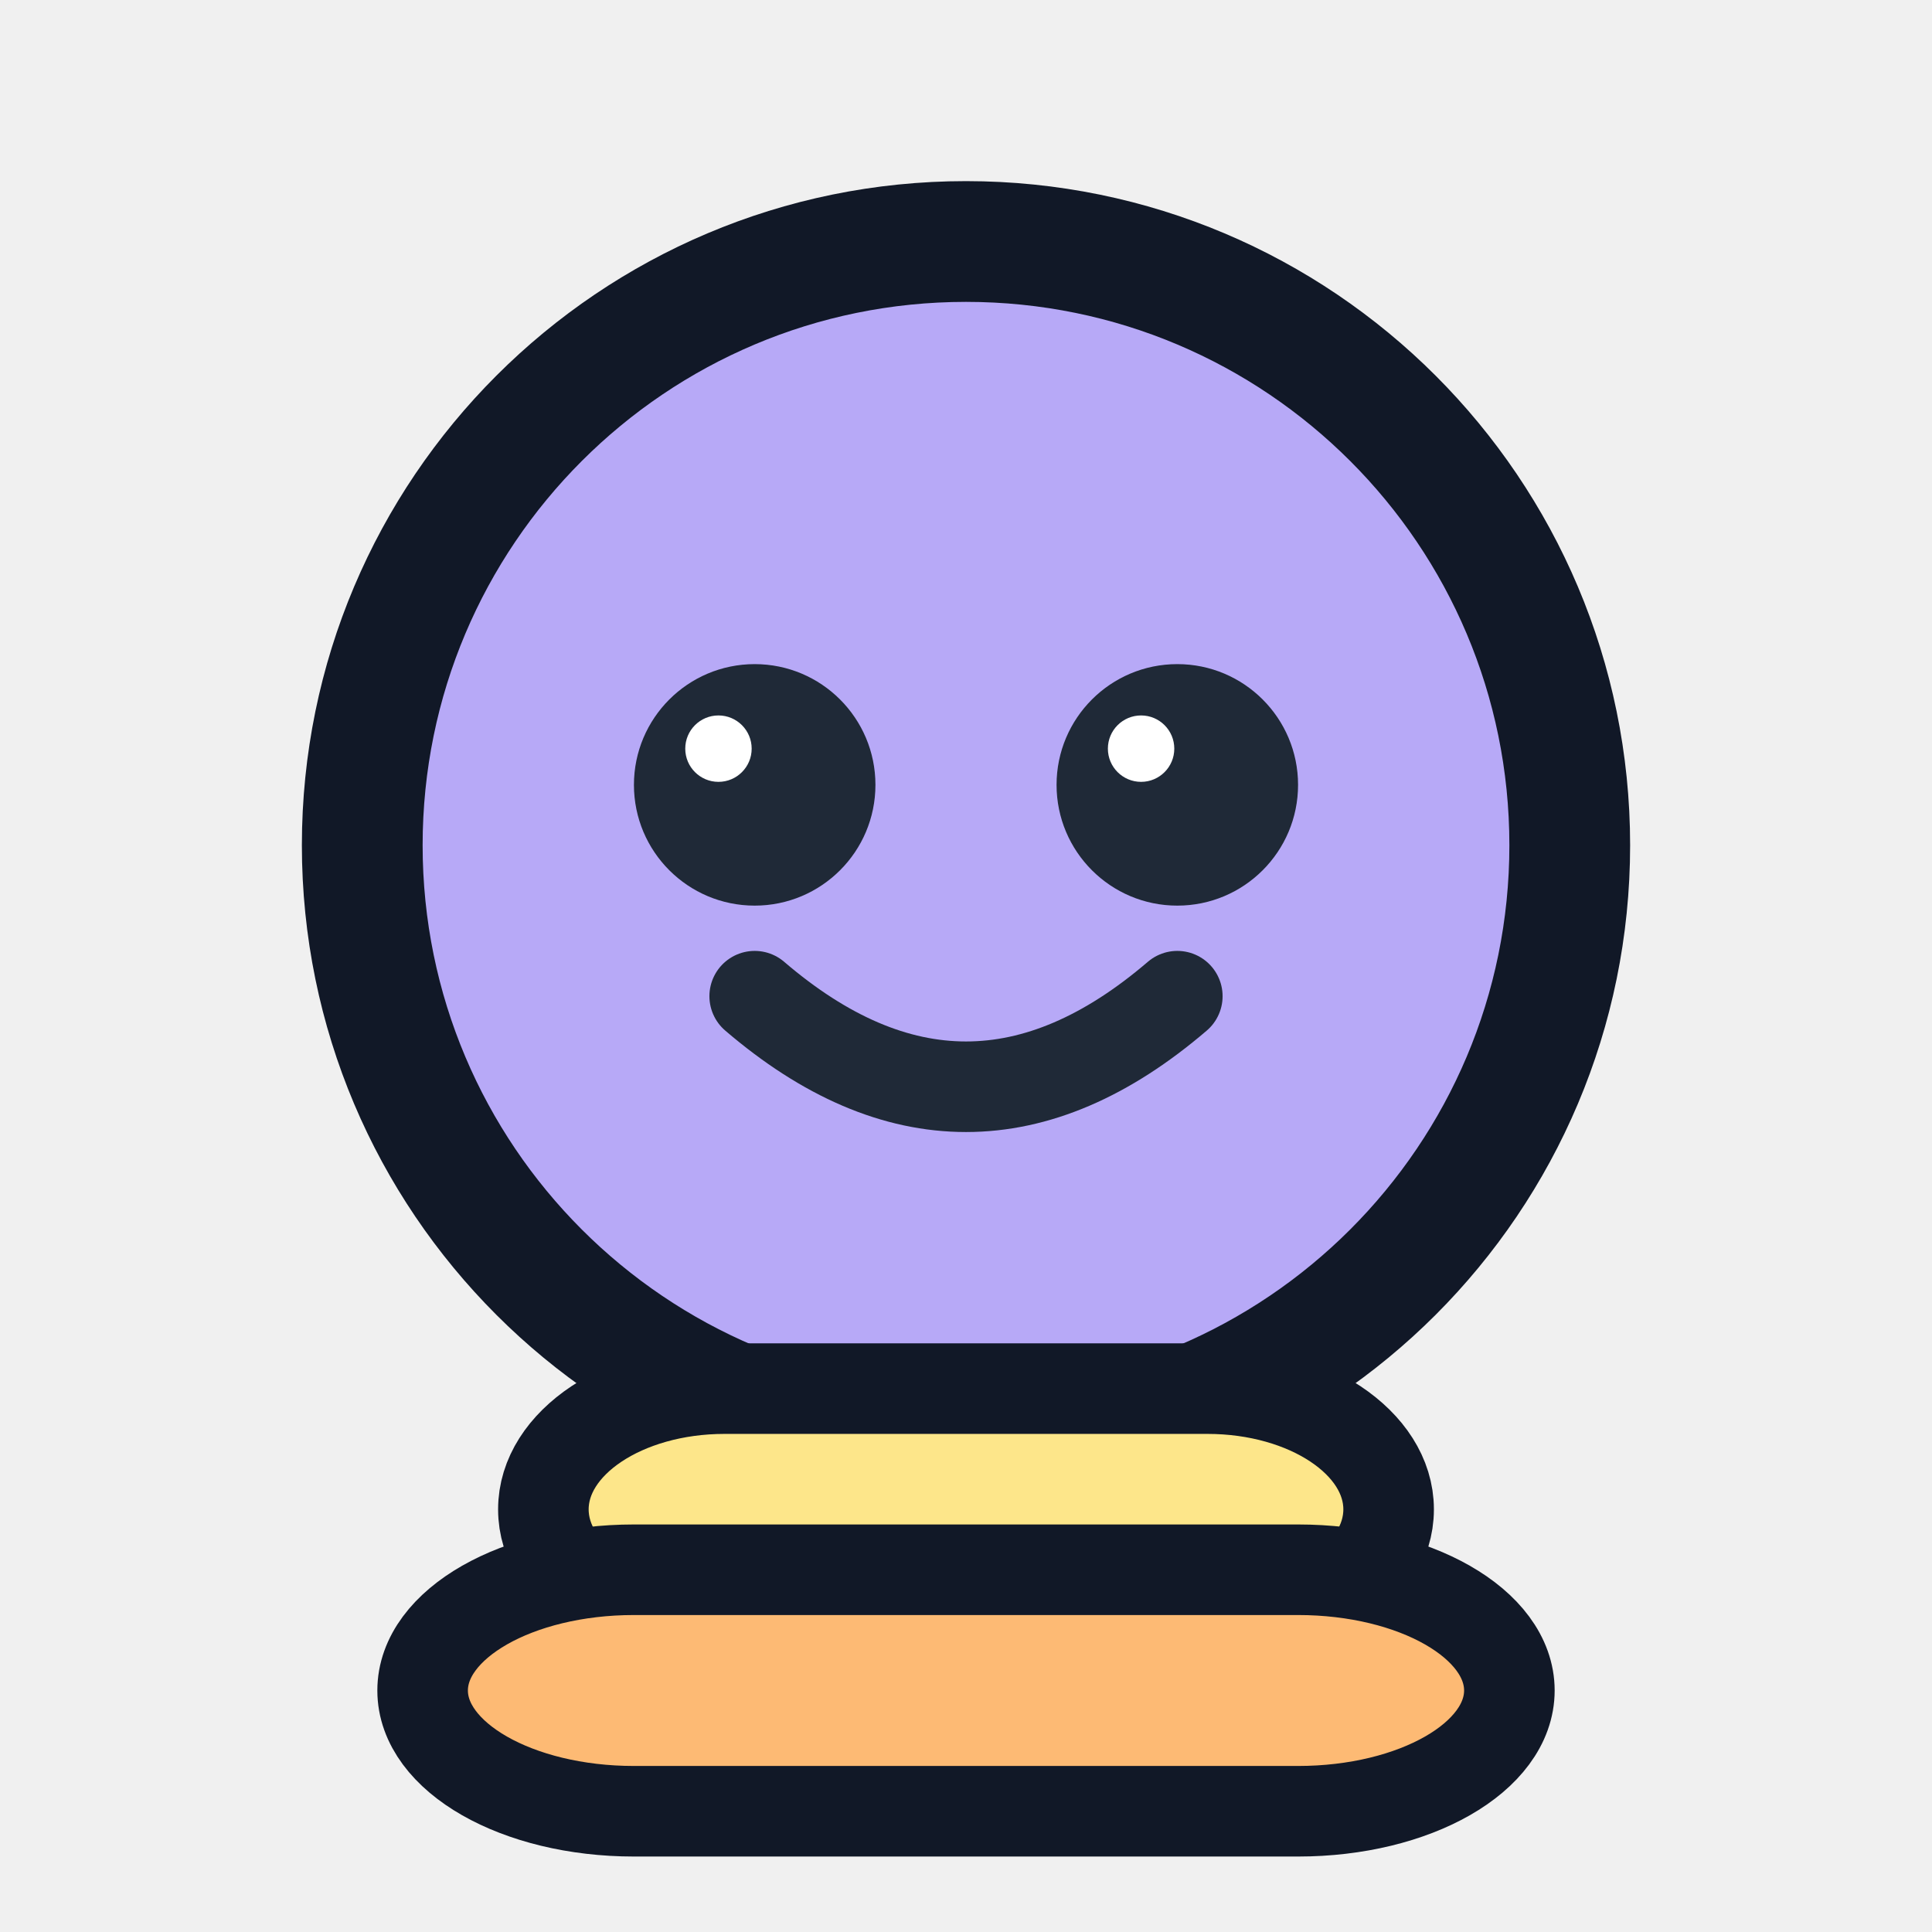
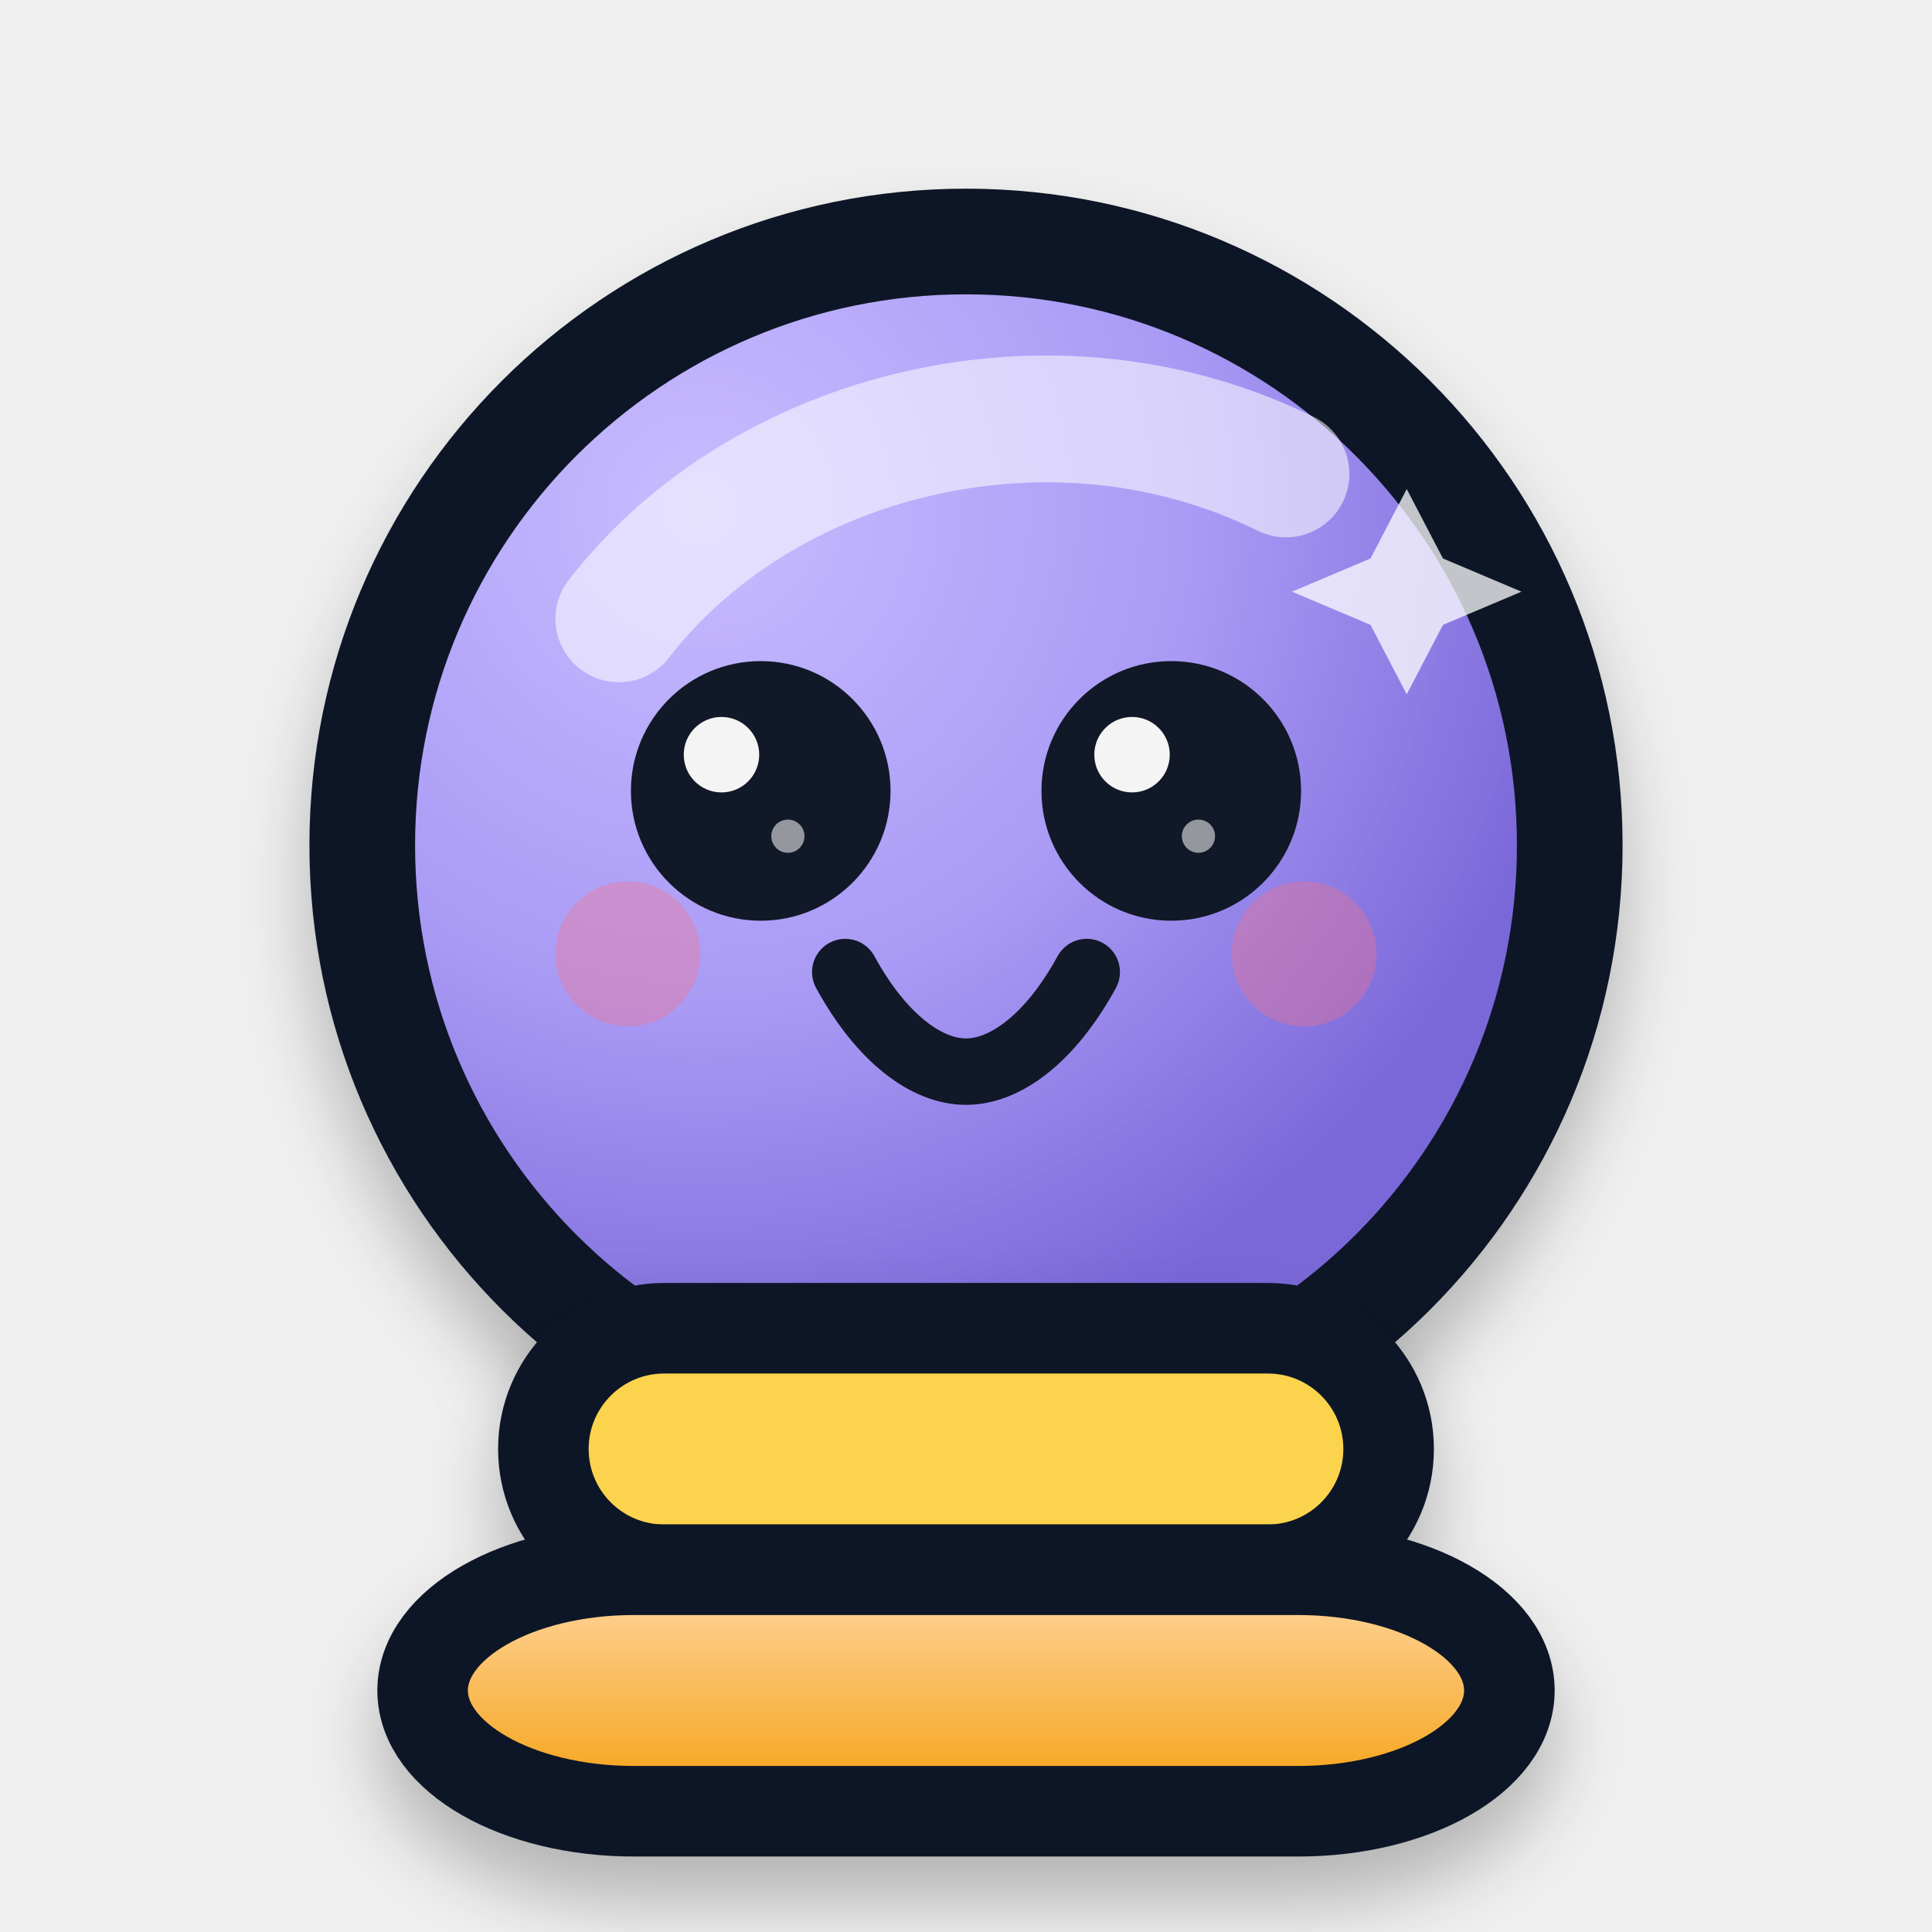
- <svg xmlns="http://www.w3.org/2000/svg" viewBox="0 0 64 64">
-   <circle cx="32" cy="28" r="20" fill="#b7a9f7" stroke="#111827" stroke-width="4" />
-   <circle cx="25" cy="26" r="4" fill="#1f2937" />
-   <circle cx="39" cy="26" r="4" fill="#1f2937" />
-   <circle cx="23.8" cy="24.8" r="1.1" fill="#ffffff" />
-   <circle cx="37.8" cy="24.8" r="1.1" fill="#ffffff" />
-   <path d="M25 33        Q32 39 39 33" fill="none" stroke="#1f2937" stroke-width="3" stroke-linecap="round" />
-   <rect x="18" y="46" rx="6" ry="6" width="28" height="8" fill="#fde68a" stroke="#111827" stroke-width="3" />
-   <rect x="14" y="52" rx="7" ry="7" width="36" height="8" fill="#fdba74" stroke="#111827" stroke-width="3" />
+ <svg xmlns="http://www.w3.org/2000/svg" viewBox="0 0 64 64" role="img" aria-label="Cute purple crystal ball favicon">
+   <defs>
+     <radialGradient id="ballGrad" cx="28%" cy="22%" r="75%">
+       <stop offset="0%" stop-color="#c8bcff" />
+       <stop offset="55%" stop-color="#a99af5" />
+       <stop offset="100%" stop-color="#7a67d8" />
+     </radialGradient>
+     <linearGradient id="baseGrad" x1="0" y1="0" x2="0" y2="1">
+       <stop offset="0%" stop-color="#ffd9a6" />
+       <stop offset="100%" stop-color="#f59e0b" />
+     </linearGradient>
+     <filter id="softShadow" x="-30%" y="-30%" width="160%" height="160%">
+       <feDropShadow dx="0" dy="1.5" stdDeviation="1.2" flood-color="#000000" flood-opacity="0.25" />
+     </filter>
+   </defs>
+   <g filter="url(#softShadow)">
+     <circle cx="32" cy="28" r="20" fill="url(#ballGrad)" stroke="#111827" stroke-width="3.5" />
+     <path d="M20.5 20.5c4.8-6.2 14.4-8.6 22.1-4.8" fill="none" stroke="#ffffff" stroke-opacity="0.55" stroke-width="4.2" stroke-linecap="round" />
+   </g>
+   <g>
+     <circle cx="25.2" cy="26.2" r="4.3" fill="#111827" />
+     <circle cx="38.8" cy="26.2" r="4.3" fill="#111827" />
+     <circle cx="23.9" cy="25.0" r="1.25" fill="#ffffff" opacity="0.95" />
+     <circle cx="37.5" cy="25.0" r="1.25" fill="#ffffff" opacity="0.95" />
+     <circle cx="26.1" cy="27.7" r="0.55" fill="#ffffff" opacity="0.55" />
+     <circle cx="39.7" cy="27.7" r="0.55" fill="#ffffff" opacity="0.55" />
+     <circle cx="20.8" cy="31.6" r="2.4" fill="#fb7185" opacity="0.35" />
+     <circle cx="43.2" cy="31.6" r="2.4" fill="#fb7185" opacity="0.35" />
+     <path d="M28 32.2c1.2 2.2 2.7 3.3 4 3.3s2.8-1.1 4-3.3" fill="none" stroke="#111827" stroke-width="2.2" stroke-linecap="round" stroke-linejoin="round" />
+   </g>
+   <path d="M46.6 16.2l1.2 2.3 2.6 1.1-2.6 1.1-1.2 2.3-1.2-2.3-2.6-1.1 2.6-1.1z" fill="#ffffff" opacity="0.75" />
+   <g filter="url(#softShadow)">
+     <rect x="18" y="44" width="28" height="8" rx="4" ry="4" fill="#fcd34d" stroke="#111827" stroke-width="3" />
+     <rect x="14" y="52" width="36" height="8" rx="7" ry="7" fill="url(#baseGrad)" stroke="#111827" stroke-width="3" />
+   </g>
</svg>
